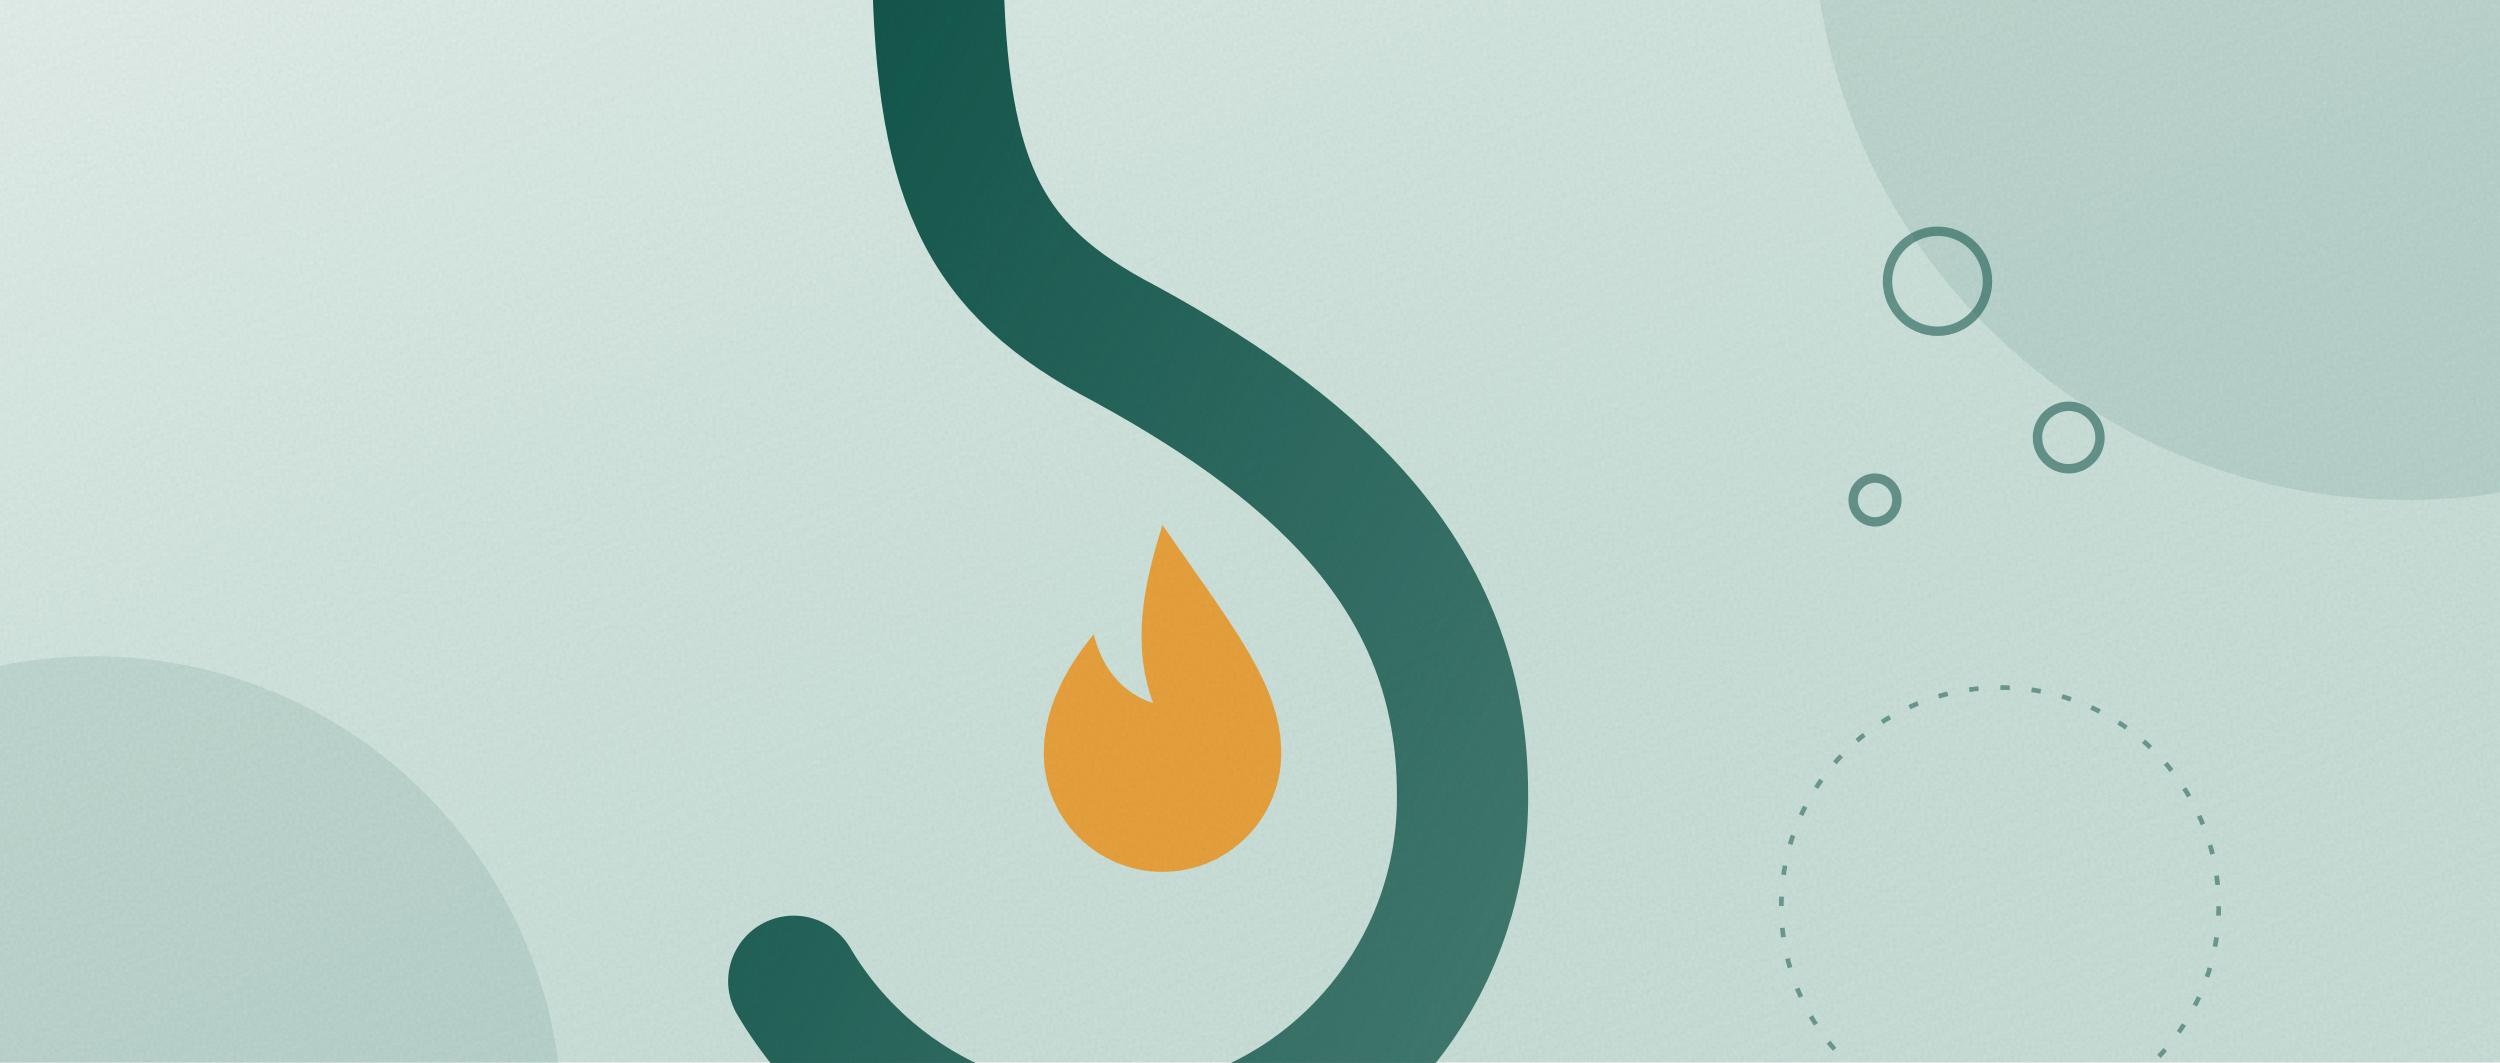
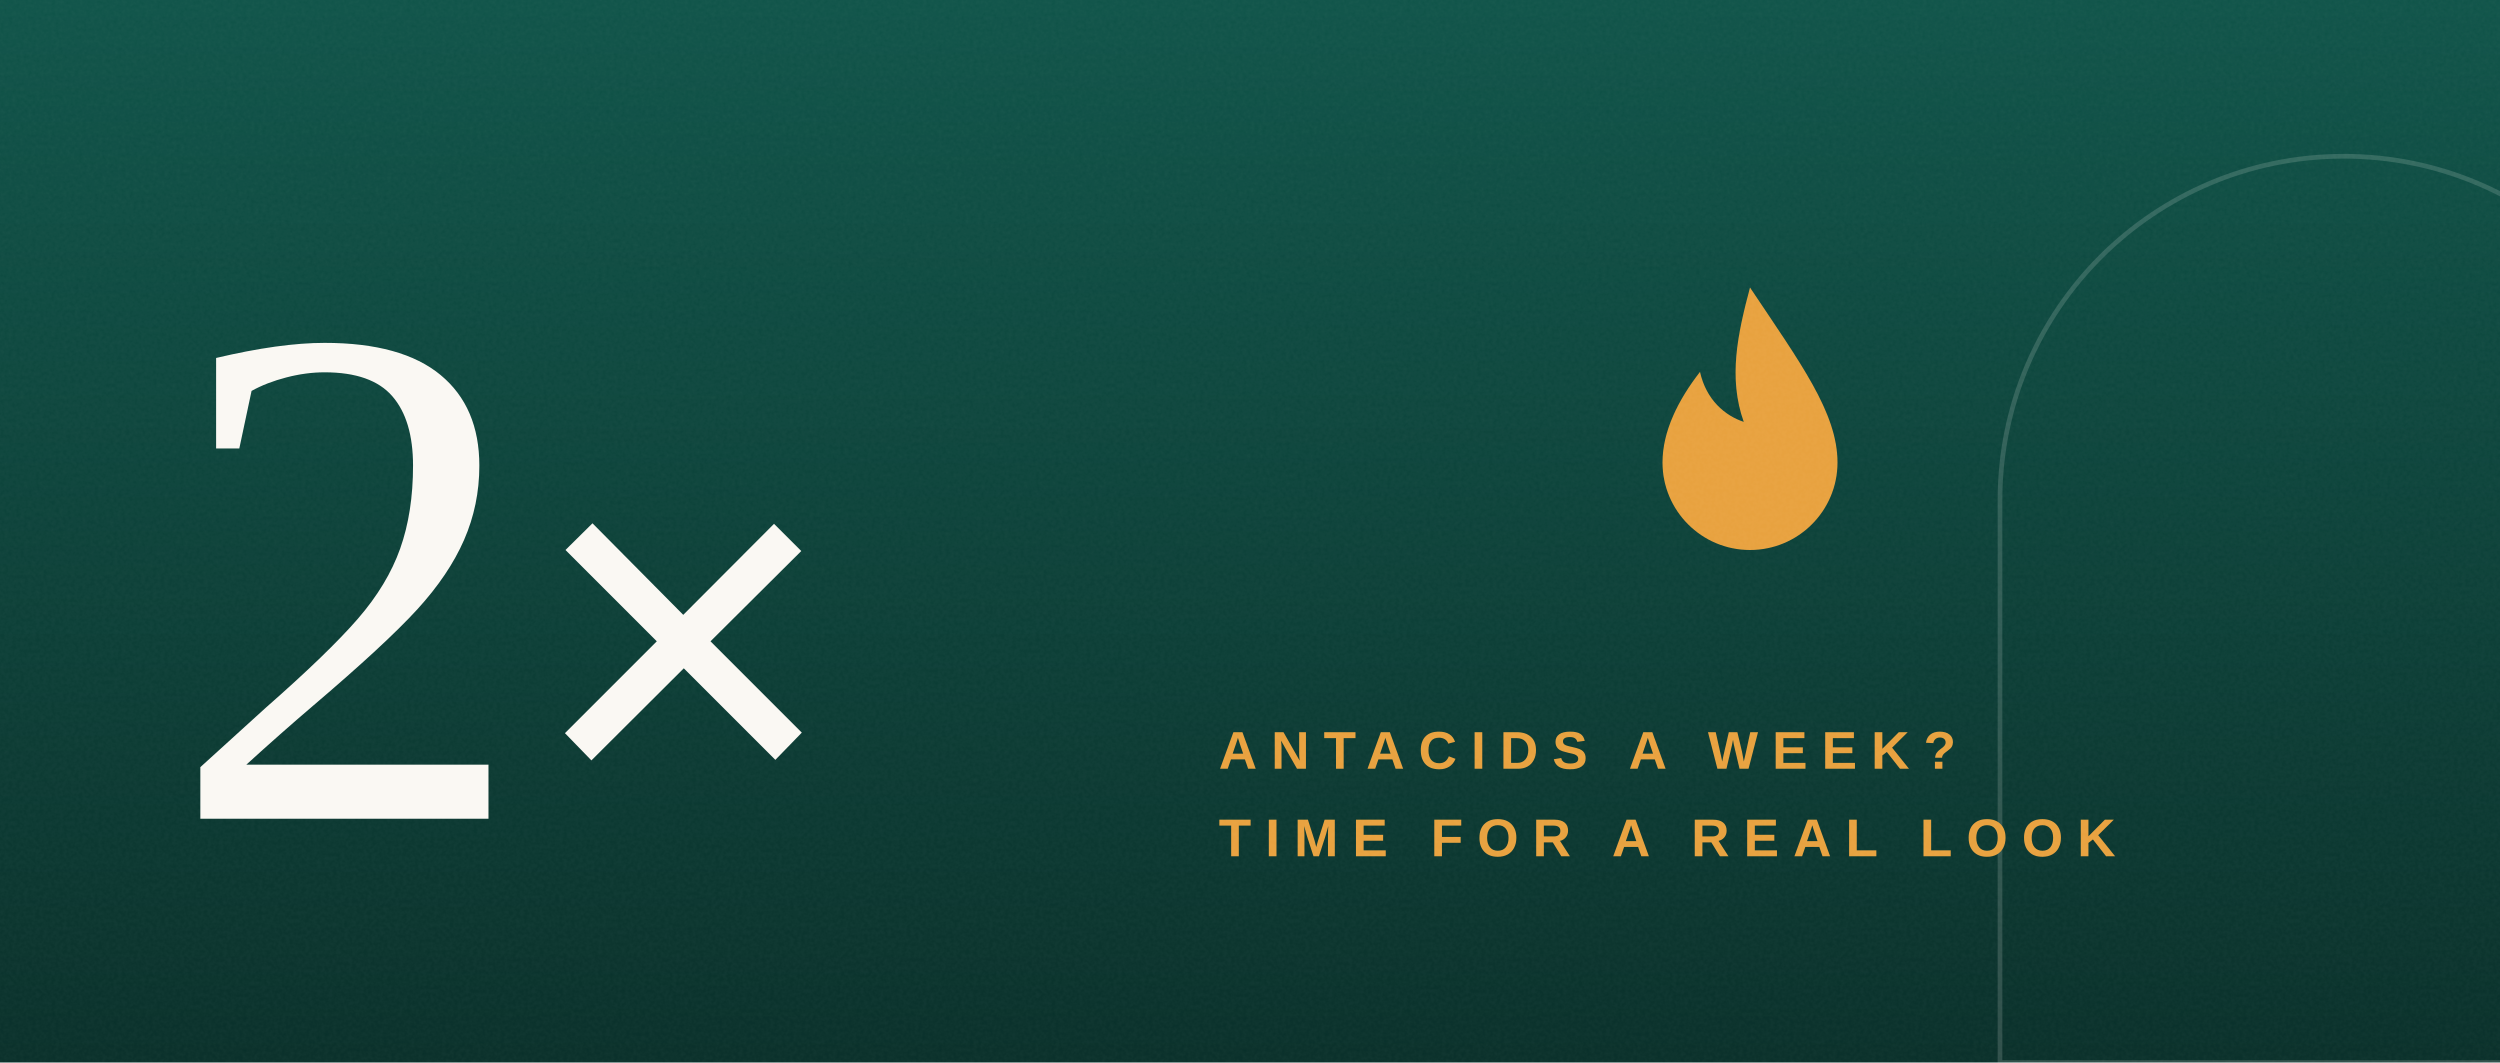
<svg xmlns="http://www.w3.org/2000/svg" viewBox="0 0 800 340">
  <defs>
-     <linearGradient id="bg" x1="0" y1="0" x2="1" y2="1">
-       <stop offset="0" stop-color="#E3EFEB" />
-       <stop offset="1" stop-color="#9CC4B8" stop-opacity=".55" />
+     <linearGradient id="g" x1="0" y1="0" x2="0" y2="1">
+       <stop offset="0" stop-color="#0E5348" />
+       <stop offset="1" stop-color="#082F29" />
    </linearGradient>
-     <linearGradient id="mn" x1="0" y1="0" x2="1" y2="1">
-       <stop offset="0" stop-color="#0E5348" />
-       <stop offset="1" stop-color="#0E5348" stop-opacity=".72" />
-     </linearGradient>
-     <filter id="gr">
-       <feTurbulence type="fractalNoise" baseFrequency=".9" numOctaves="2" seed="9" stitchTiles="stitch" />
-       <feColorMatrix type="matrix" values="0 0 0 0 0  0 0 0 0 0  0 0 0 0 0  0 0 0 .05 0" />
+     <filter id="n">
+       <feTurbulence type="fractalNoise" baseFrequency=".8" numOctaves="2" seed="17" stitchTiles="stitch" />
+       <feColorMatrix type="matrix" values="0 0 0 0 1  0 0 0 0 1  0 0 0 0 1  0 0 0 .04 0" />
    </filter>
  </defs>
-   <rect width="800" height="340" fill="url(#bg)" />
-   <circle cx="770" cy="-30" r="190" fill="#0E5348" opacity=".10" />
-   <circle cx="30" cy="360" r="150" fill="#0E5348" opacity=".10" />
-   <circle cx="640" cy="290" r="70" fill="none" stroke="#0E5348" stroke-width="1.5" stroke-dasharray="3 7" opacity=".5" />
-   <path d="M300 -20 c0 78 14 106 60 130 c66 36 108 78 108 144 a115 115 0 0 1 -214 60" fill="none" stroke="url(#mn)" stroke-width="42" stroke-linecap="round" />
-   <path d="M372 168 c22 32 38 51 38 73 a38 38 0 0 1 -76 0 c0 -13 6 -26 16 -38 c3 12 10 19 19 22 c-7 -19 -3 -38 3 -57z" fill="#E8A13D" />
-   <g fill="none" stroke="#0E5348" stroke-width="3" opacity=".55">
-     <circle cx="620" cy="90" r="16" />
-     <circle cx="662" cy="140" r="10" />
-     <circle cx="600" cy="160" r="7" />
-   </g>
-   <rect width="800" height="340" filter="url(#gr)" />
+   <rect width="800" height="340" fill="url(#g)" />
+   <path d="M640 340 L640 160 A110 110 0 0 1 860 160 L860 340 Z" fill="none" stroke="#FAF8F3" stroke-width="1.5" opacity=".16" />
+   <text x="54" y="262" font-family="Georgia,'Times New Roman',serif" font-size="230" fill="#FAF8F3">2<tspan font-family="Arial" font-size="170">×</tspan>
+   </text>
+   <path d="M560 92 c16 24 28 40 28 56 a28 28 0 0 1 -56 0 c0 -10 5 -20 12 -29 c2 9 8 14 14 16 c-5 -14 -2 -28 2 -43z" fill="#E8A13D" />
+   <text x="390" y="246" font-family="Figtree,Arial,sans-serif" font-size="17" font-weight="700" letter-spacing="4.5" fill="#E8A13D" text-anchor="start">ANTACIDS A WEEK?</text>
+   <text x="390" y="274" font-family="Figtree,Arial,sans-serif" font-size="17" font-weight="700" letter-spacing="4.5" fill="#E8A13D" text-anchor="start">TIME FOR A REAL LOOK</text>
+   <rect width="800" height="340" filter="url(#n)" />
</svg>
